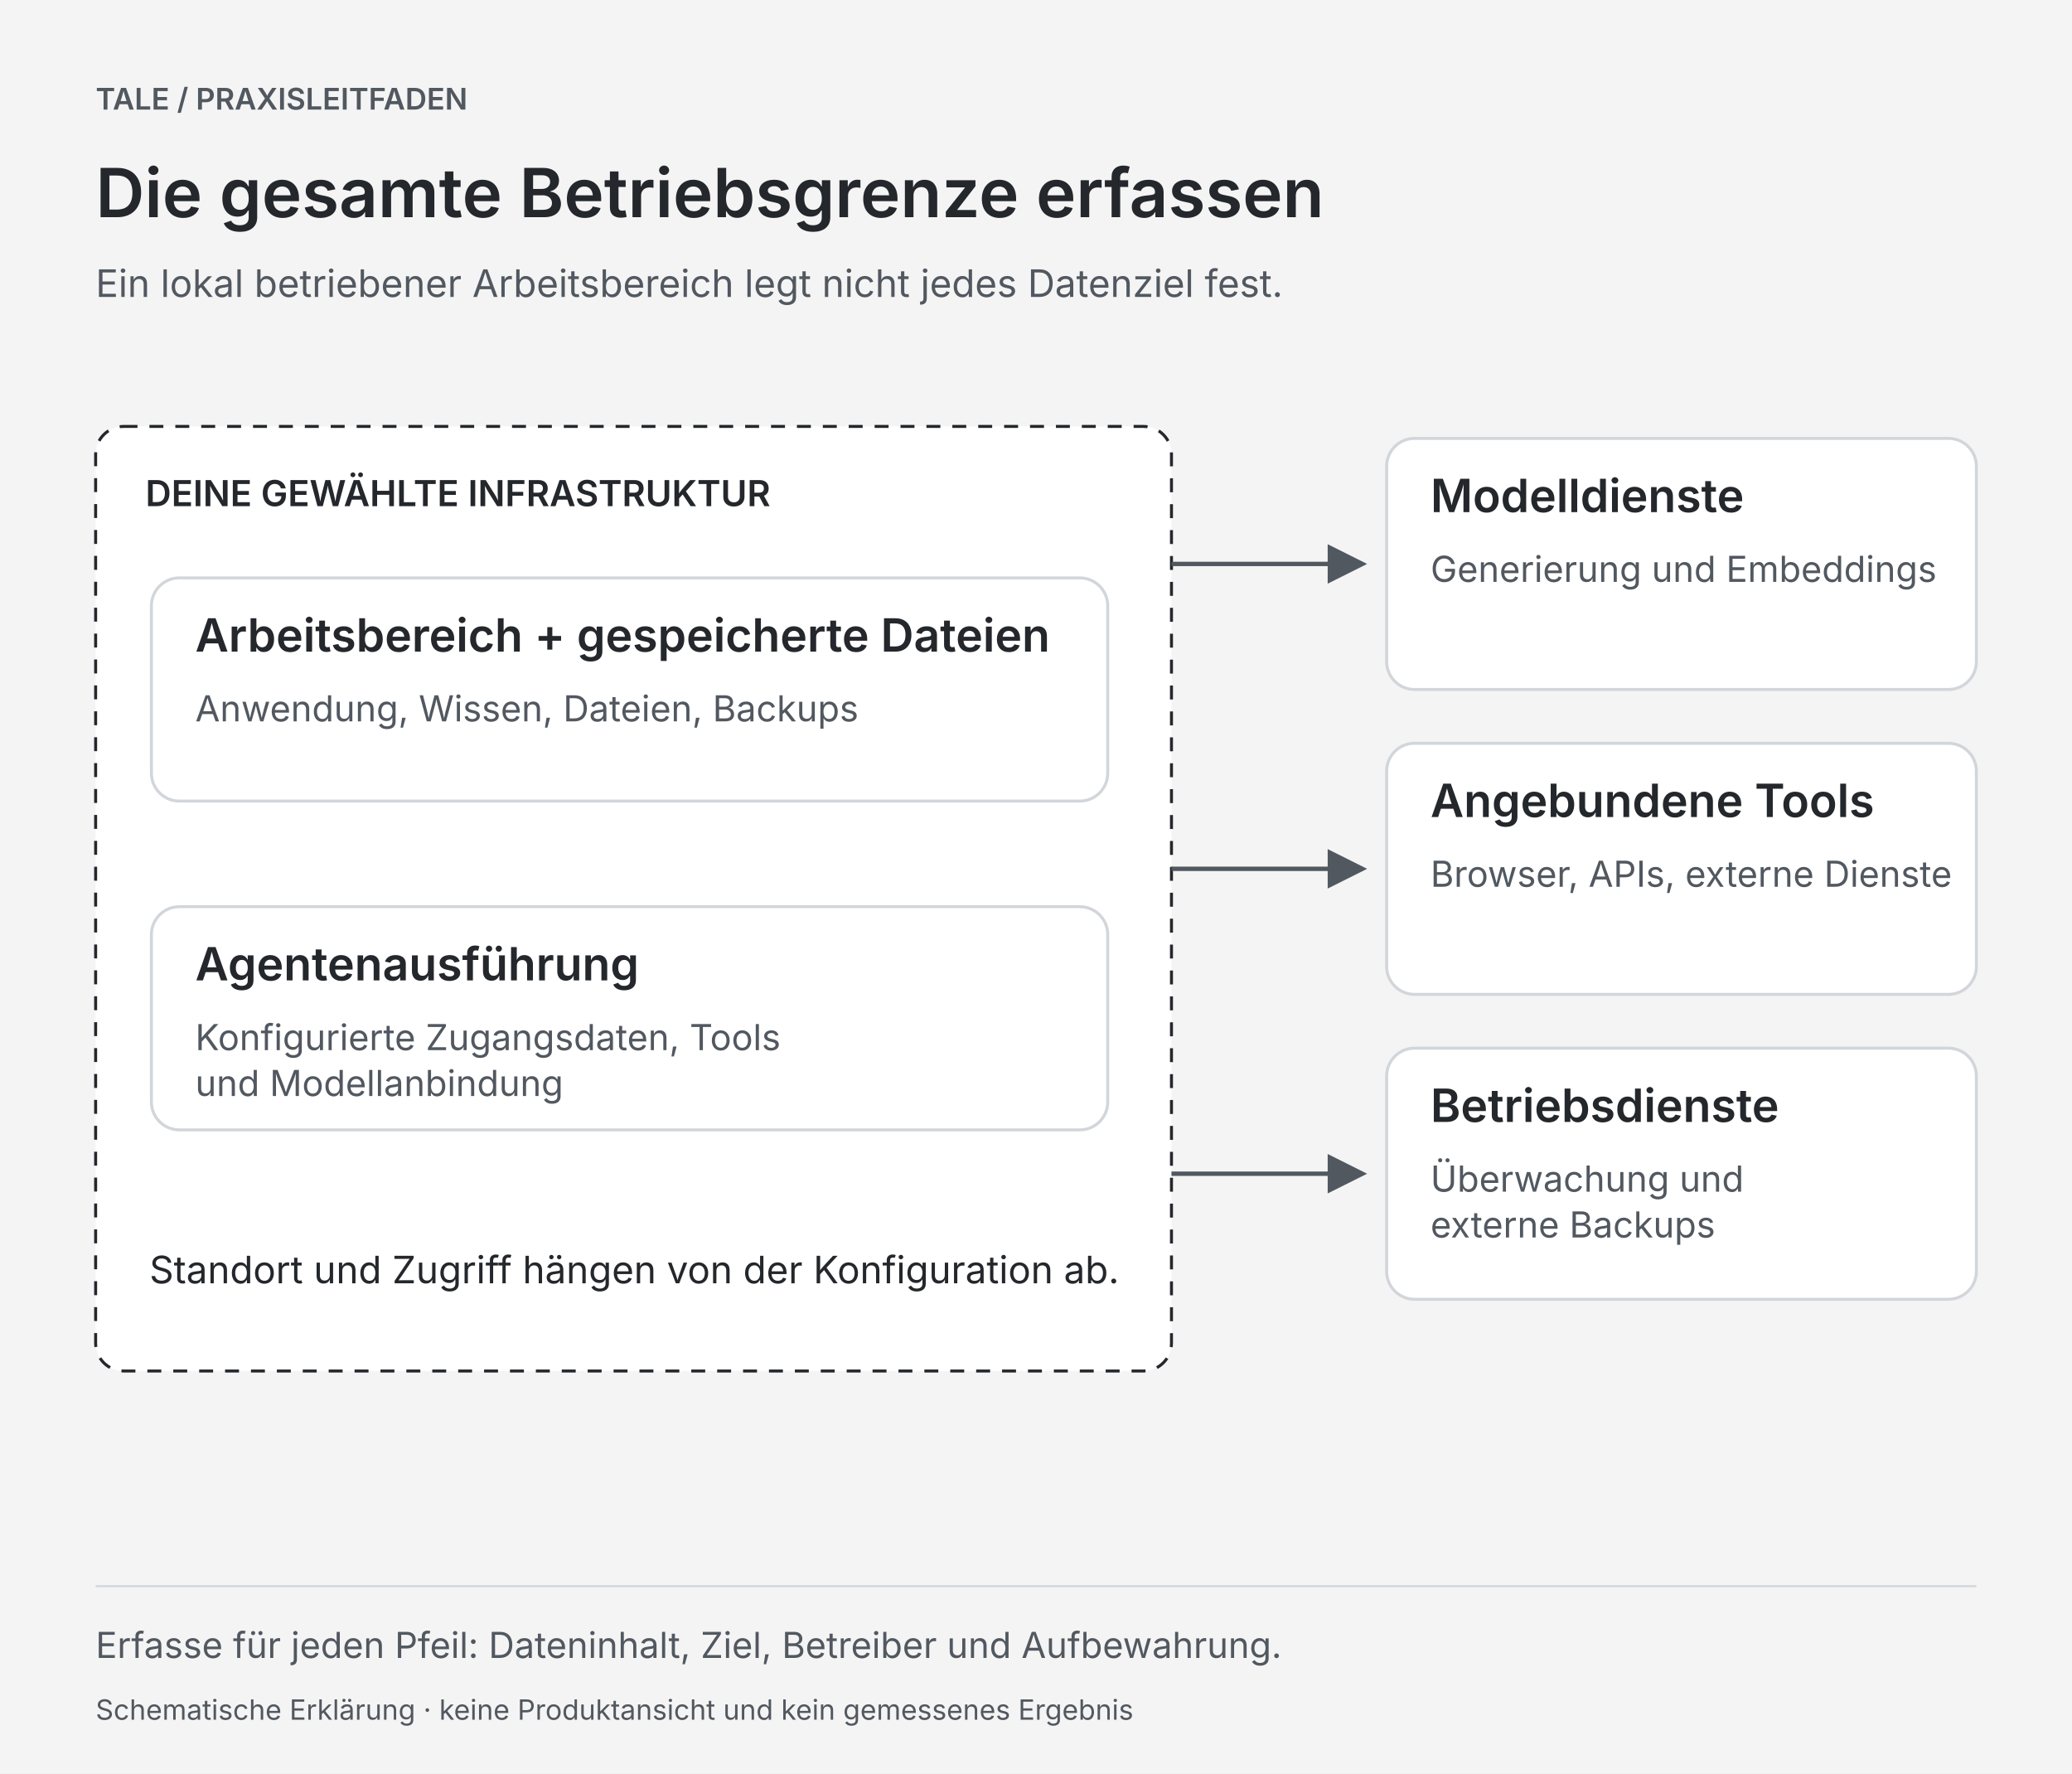
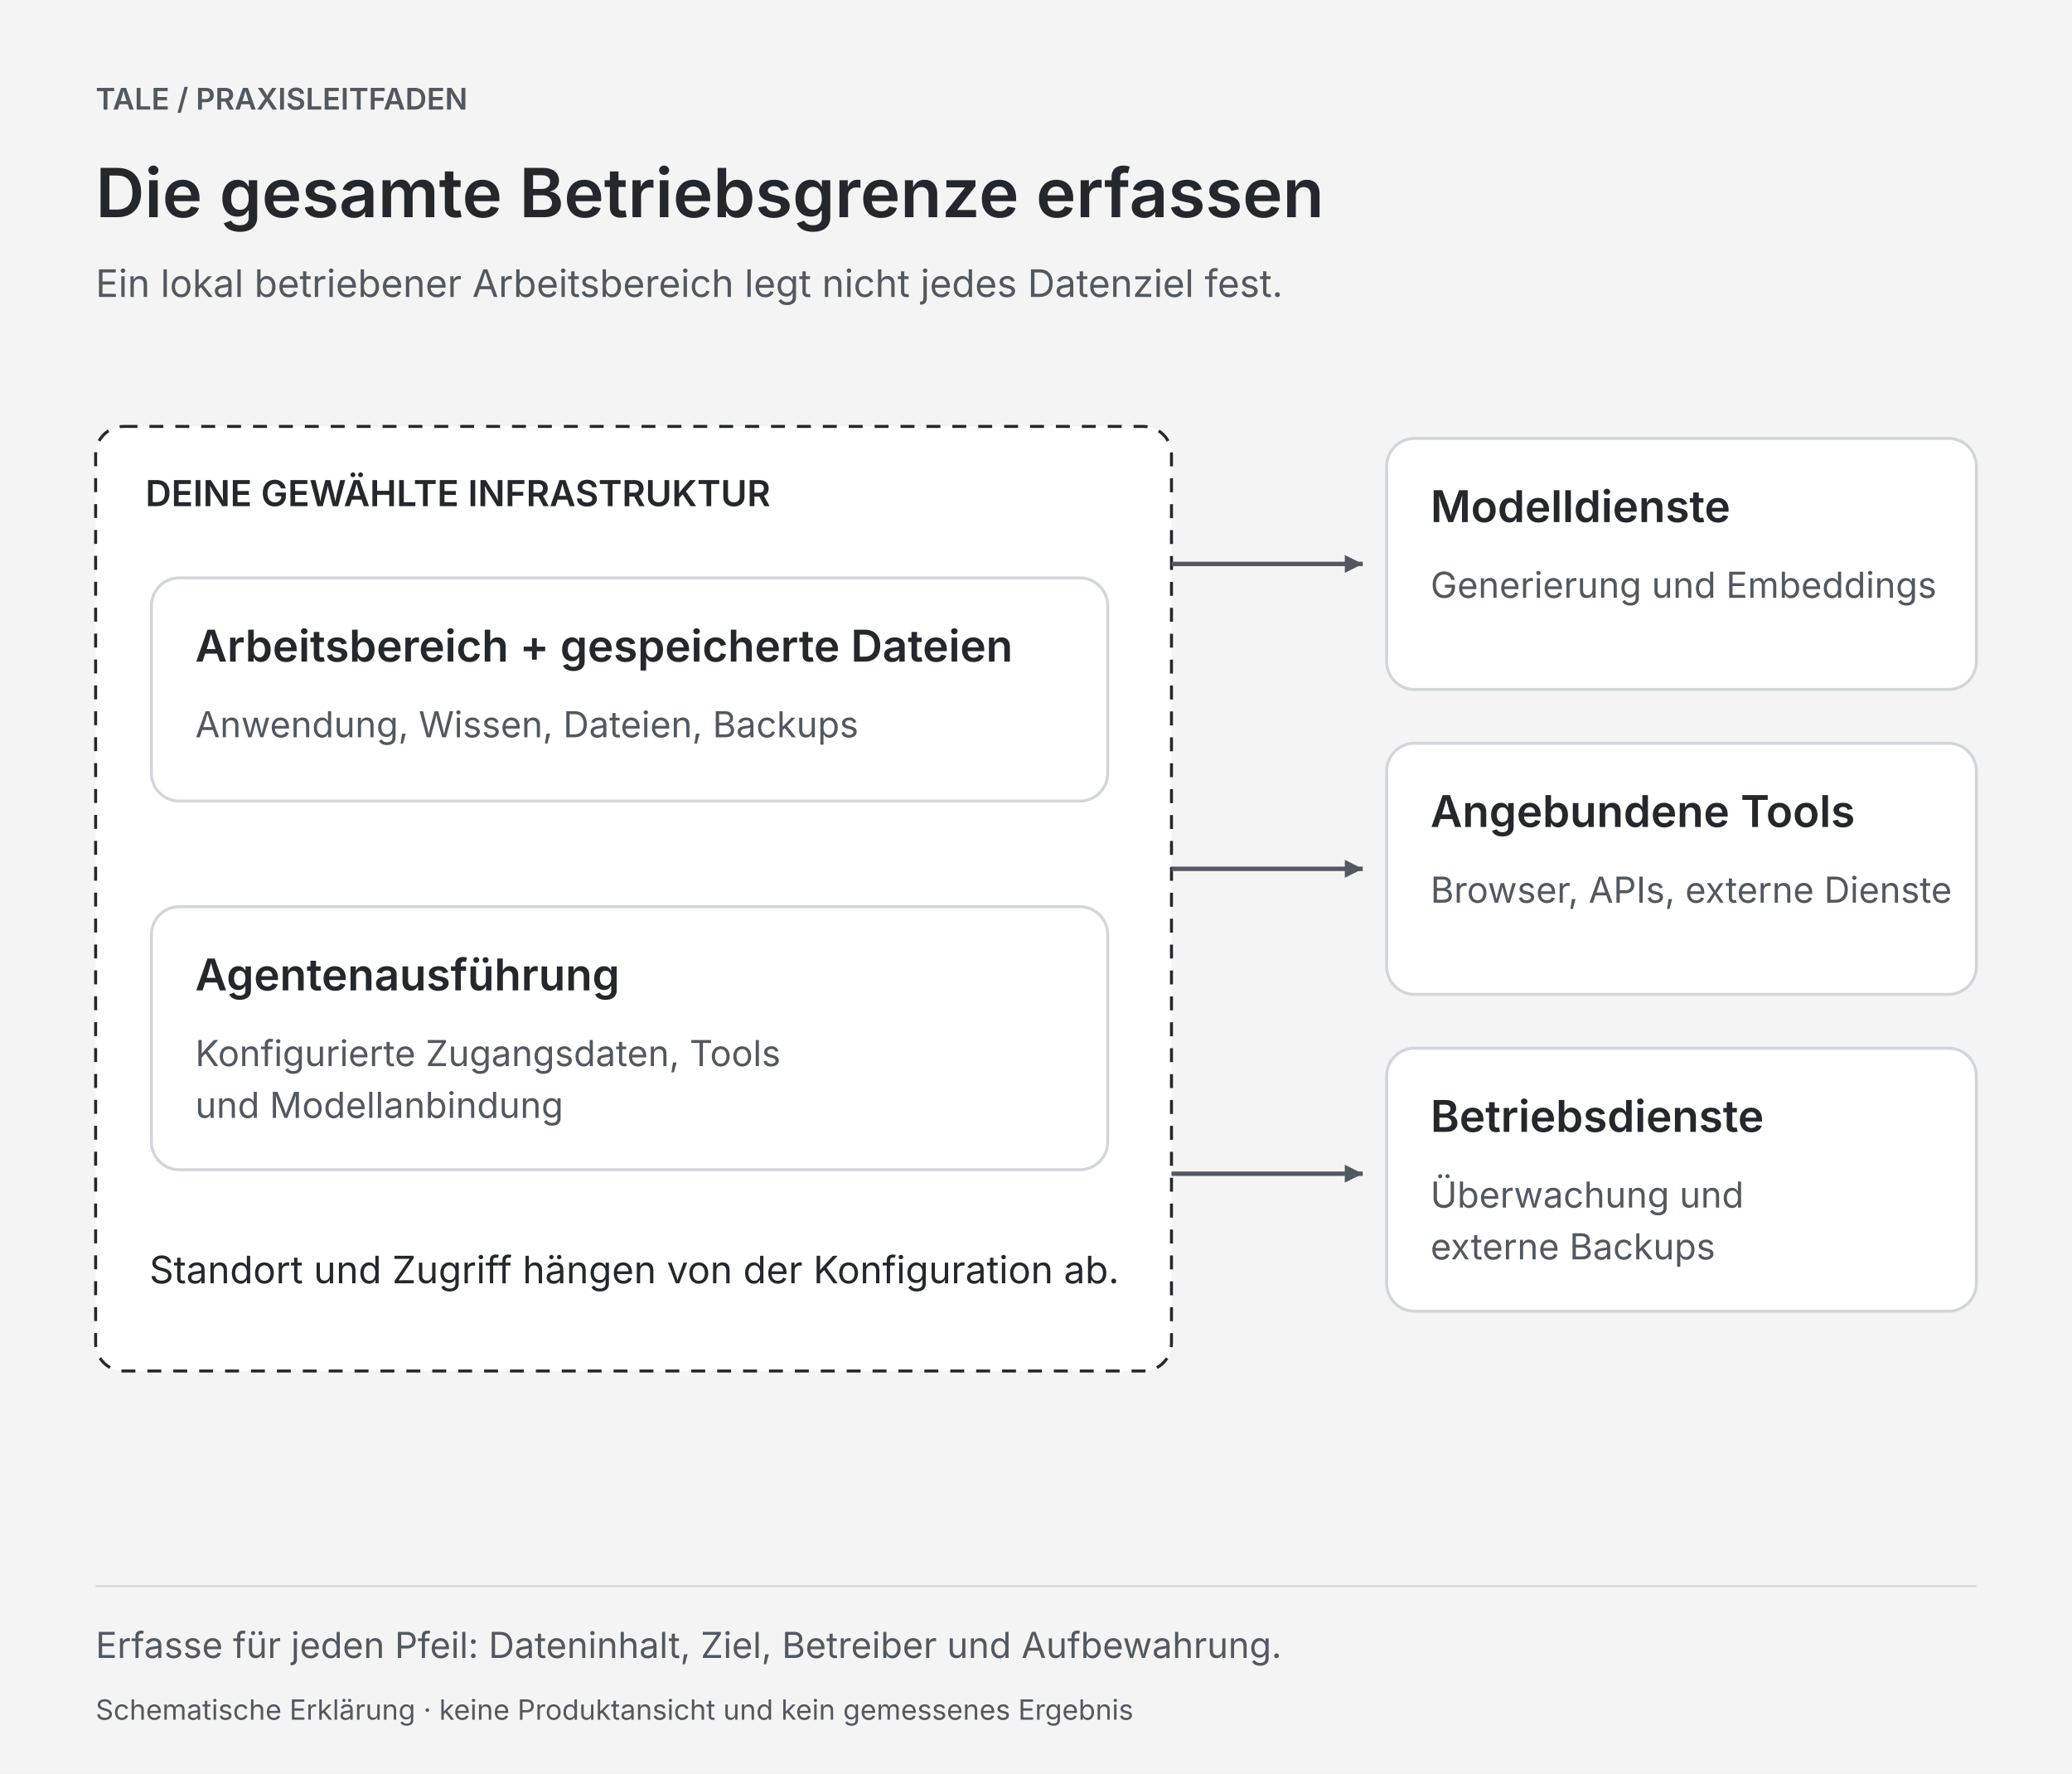
<svg xmlns="http://www.w3.org/2000/svg" lang="de" viewBox="0 0 1040 890" role="img" aria-labelledby="title desc">
  <defs>
-     <marker id="arrow" markerWidth="9" markerHeight="9" refX="8" refY="4.5" orient="auto">
+     <marker id="arrow" markerWidth="9" markerHeight="9" refX="9" refY="4.5" orient="auto" markerUnits="userSpaceOnUse">
      <path d="M0 0 L9 4.5 L0 9" fill="#525860" />
    </marker>
  </defs>
  <rect width="1040" height="890" fill="#f4f4f4" />
  <text x="48" y="55" font-family="Inter,Arial,sans-serif" font-size="15" fill="#525860" font-weight="600">TALE  /  PRAXISLEITFADEN</text>
  <text x="48" y="109" font-family="Inter,Arial,sans-serif" font-size="34" fill="#24272b" font-weight="600">Die gesamte Betriebsgrenze erfassen</text>
  <text x="48" y="149" font-family="Inter,Arial,sans-serif" font-size="19" fill="#525860" font-weight="400">Ein lokal betriebener Arbeitsbereich legt nicht jedes Datenziel fest.</text>
  <rect x="48" y="214" width="540" height="474" rx="14" fill="white" stroke="#24272b" stroke-width="1.5" stroke-dasharray="7 6" />
  <text x="73" y="254" font-family="Inter,Arial,sans-serif" font-size="18" fill="#24272b" font-weight="600">DEINE GEWÄHLTE INFRASTRUKTUR</text>
  <rect x="76" y="290" width="480" height="112" rx="14" fill="white" stroke="#d2d6da" stroke-width="1.5" />
-   <text x="98" y="327" font-family="Inter,Arial,sans-serif" font-size="23" fill="#24272b" font-weight="600">Arbeitsbereich + gespeicherte Dateien</text>
-   <text x="98" y="362" font-family="Inter,Arial,sans-serif" font-size="18" fill="#525860" font-weight="400">Anwendung, Wissen, Dateien, Backups</text>
-   <rect x="76" y="455" width="480" height="112" rx="14" fill="white" stroke="#d2d6da" stroke-width="1.5" />
-   <text x="98" y="492" font-family="Inter,Arial,sans-serif" font-size="23" fill="#24272b" font-weight="600">Agentenausführung</text>
-   <text x="98" y="527" font-family="Inter,Arial,sans-serif" font-size="18" fill="#525860" font-weight="400">
+   <text x="98" y="332" font-family="Inter,Arial,sans-serif" font-size="22" fill="#24272b" font-weight="600">Arbeitsbereich + gespeicherte Dateien</text>
+   <text x="98" y="370" font-family="Inter,Arial,sans-serif" font-size="18" fill="#525860" font-weight="400">Anwendung, Wissen, Dateien, Backups</text>
+   <rect x="76" y="455" width="480" height="132" rx="14" fill="white" stroke="#d2d6da" stroke-width="1.5" />
+   <text x="98" y="497" font-family="Inter,Arial,sans-serif" font-size="22" fill="#24272b" font-weight="600">Agentenausführung</text>
+   <text x="98" y="535" font-family="Inter,Arial,sans-serif" font-size="18" fill="#525860" font-weight="400">
    <tspan x="98" dy="0">Konfigurierte Zugangsdaten, Tools</tspan>
-     <tspan x="98" dy="23">und Modellanbindung</tspan>
+     <tspan x="98" dy="26">und Modellanbindung</tspan>
  </text>
  <rect x="696" y="220" width="296" height="126" rx="14" fill="white" stroke="#d2d6da" stroke-width="1.5" />
-   <text x="718" y="257" font-family="Inter,Arial,sans-serif" font-size="23" fill="#24272b" font-weight="600">Modelldienste</text>
-   <text x="718" y="292" font-family="Inter,Arial,sans-serif" font-size="18" fill="#525860" font-weight="400">Generierung und Embeddings</text>
+   <text x="718" y="262" font-family="Inter,Arial,sans-serif" font-size="22" fill="#24272b" font-weight="600">Modelldienste</text>
+   <text x="718" y="300" font-family="Inter,Arial,sans-serif" font-size="18" fill="#525860" font-weight="400">Generierung und Embeddings</text>
  <path d="M588 283 L684 283" fill="none" stroke="#525860" stroke-width="2.2" marker-end="url(#arrow)" />
  <rect x="696" y="373" width="296" height="126" rx="14" fill="white" stroke="#d2d6da" stroke-width="1.5" />
-   <text x="718" y="410" font-family="Inter,Arial,sans-serif" font-size="23" fill="#24272b" font-weight="600">Angebundene Tools</text>
-   <text x="718" y="445" font-family="Inter,Arial,sans-serif" font-size="18" fill="#525860" font-weight="400">Browser, APIs, externe Dienste</text>
+   <text x="718" y="415" font-family="Inter,Arial,sans-serif" font-size="22" fill="#24272b" font-weight="600">Angebundene Tools</text>
+   <text x="718" y="453" font-family="Inter,Arial,sans-serif" font-size="18" fill="#525860" font-weight="400">Browser, APIs, externe Dienste</text>
  <path d="M588 436 L684 436" fill="none" stroke="#525860" stroke-width="2.2" marker-end="url(#arrow)" />
-   <rect x="696" y="526" width="296" height="126" rx="14" fill="white" stroke="#d2d6da" stroke-width="1.5" />
-   <text x="718" y="563" font-family="Inter,Arial,sans-serif" font-size="23" fill="#24272b" font-weight="600">Betriebsdienste</text>
-   <text x="718" y="598" font-family="Inter,Arial,sans-serif" font-size="18" fill="#525860" font-weight="400">
+   <rect x="696" y="526" width="296" height="132" rx="14" fill="white" stroke="#d2d6da" stroke-width="1.5" />
+   <text x="718" y="568" font-family="Inter,Arial,sans-serif" font-size="22" fill="#24272b" font-weight="600">Betriebsdienste</text>
+   <text x="718" y="606" font-family="Inter,Arial,sans-serif" font-size="18" fill="#525860" font-weight="400">
    <tspan x="718" dy="0">Überwachung und</tspan>
-     <tspan x="718" dy="23">externe Backups</tspan>
+     <tspan x="718" dy="26">externe Backups</tspan>
  </text>
  <path d="M588 589 L684 589" fill="none" stroke="#525860" stroke-width="2.2" marker-end="url(#arrow)" />
  <text x="75" y="644" font-family="Inter,Arial,sans-serif" font-size="19" fill="#24272b" font-weight="400">Standort und Zugriff hängen von der Konfiguration ab.</text>
  <path d="M48 796 H992" stroke="#d2d6da" />
  <text x="48" y="832" font-family="Inter,Arial,sans-serif" font-size="18" fill="#525860" font-weight="400">Erfasse für jeden Pfeil: Dateninhalt, Ziel, Betreiber und Aufbewahrung.</text>
  <text x="48" y="863" font-family="Inter,Arial,sans-serif" font-size="14" fill="#525860" font-weight="400">Schematische Erklärung · keine Produktansicht und kein gemessenes Ergebnis</text>
</svg>
